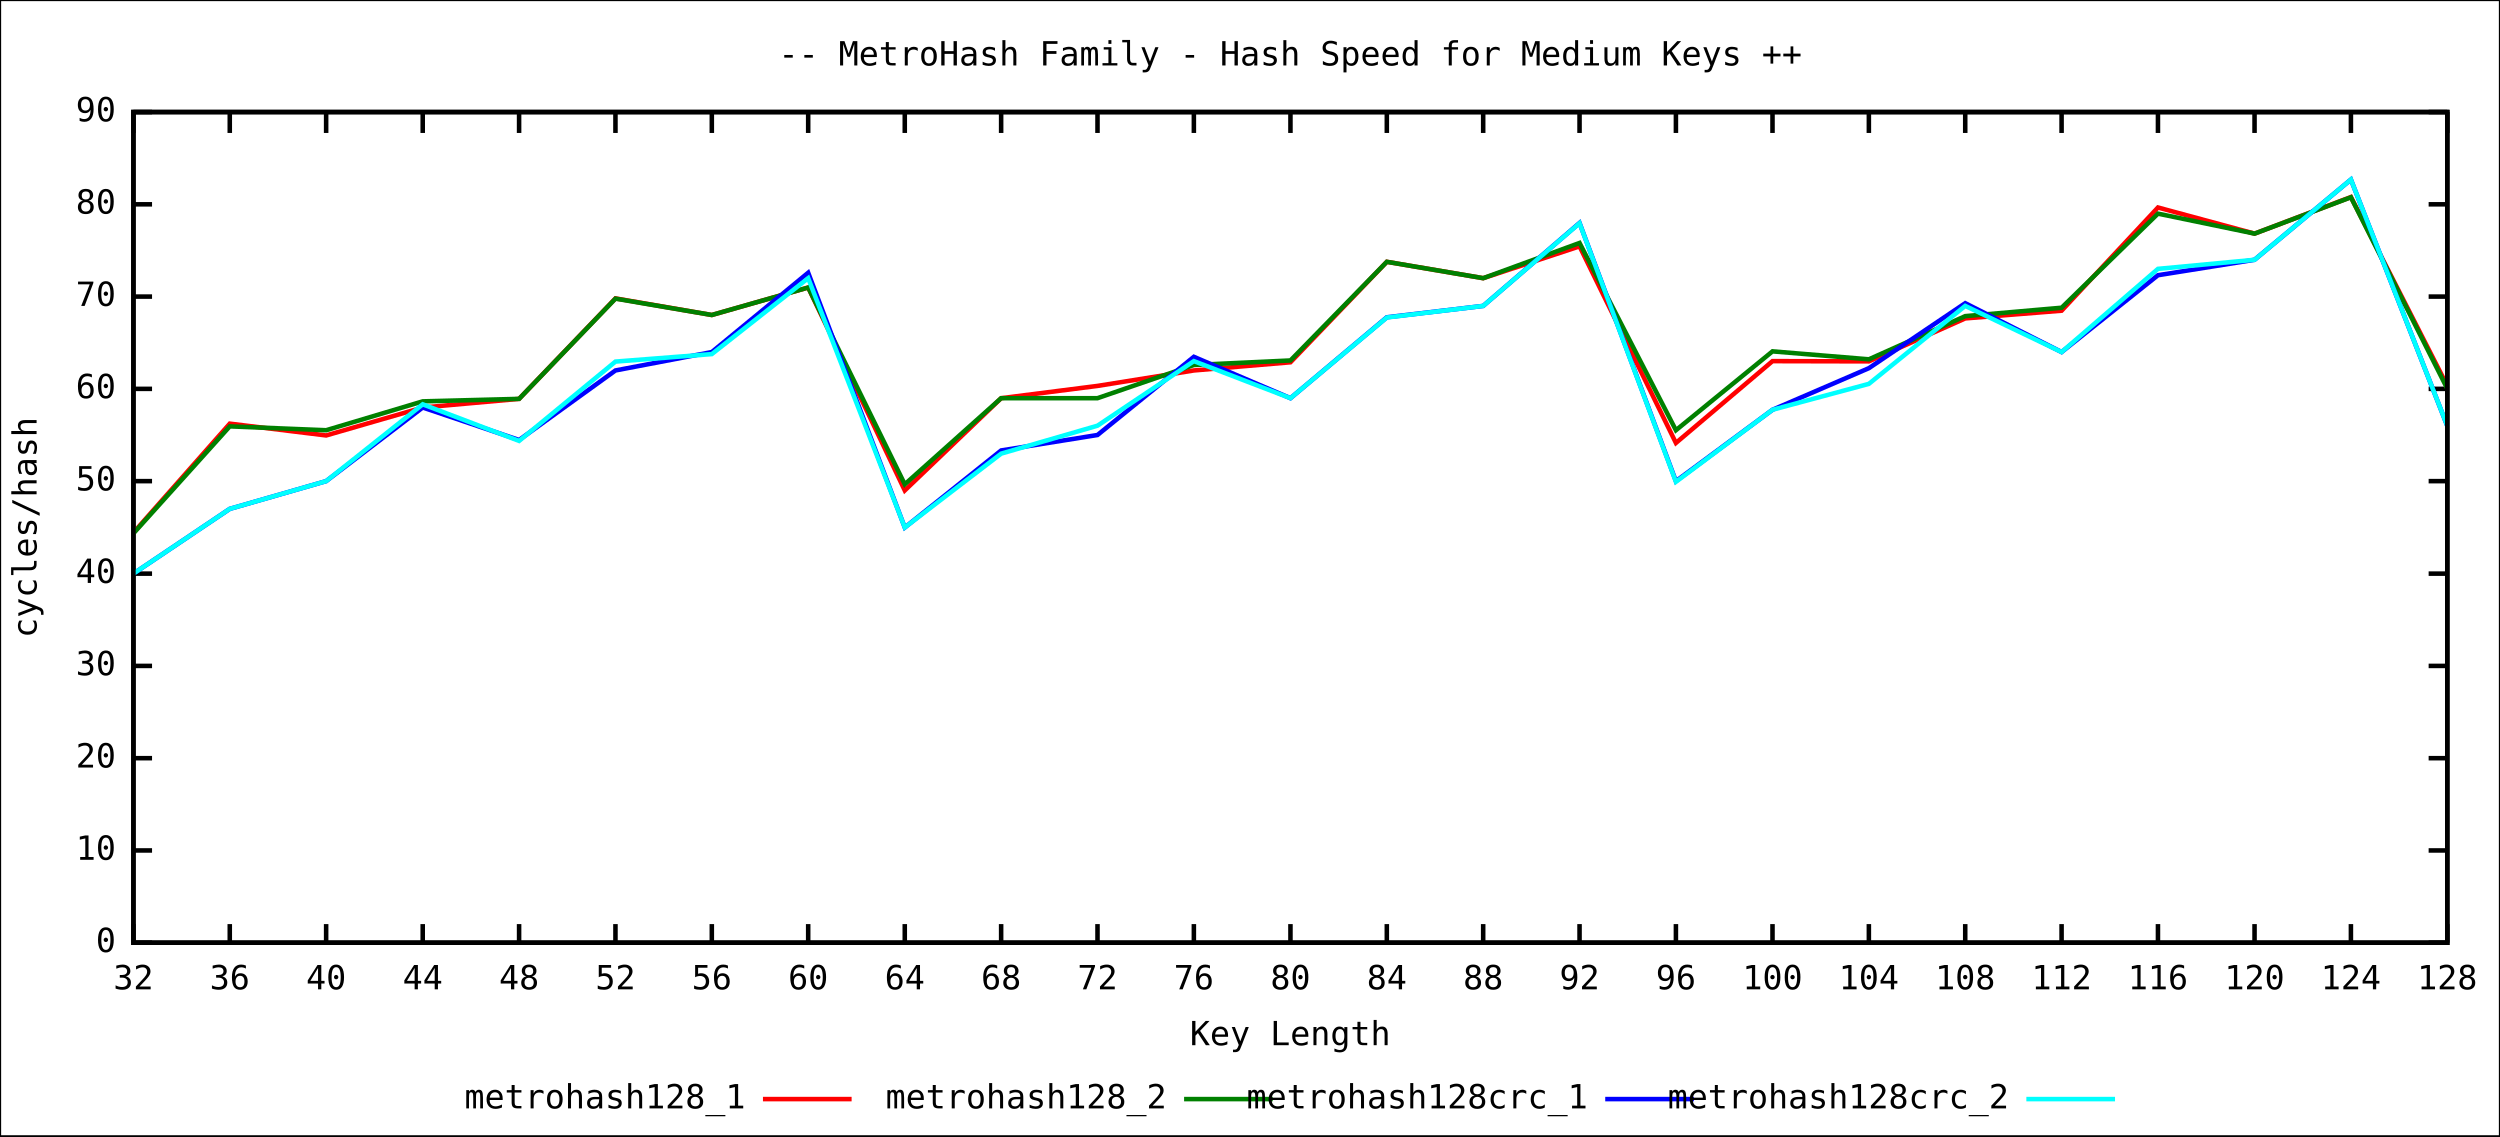
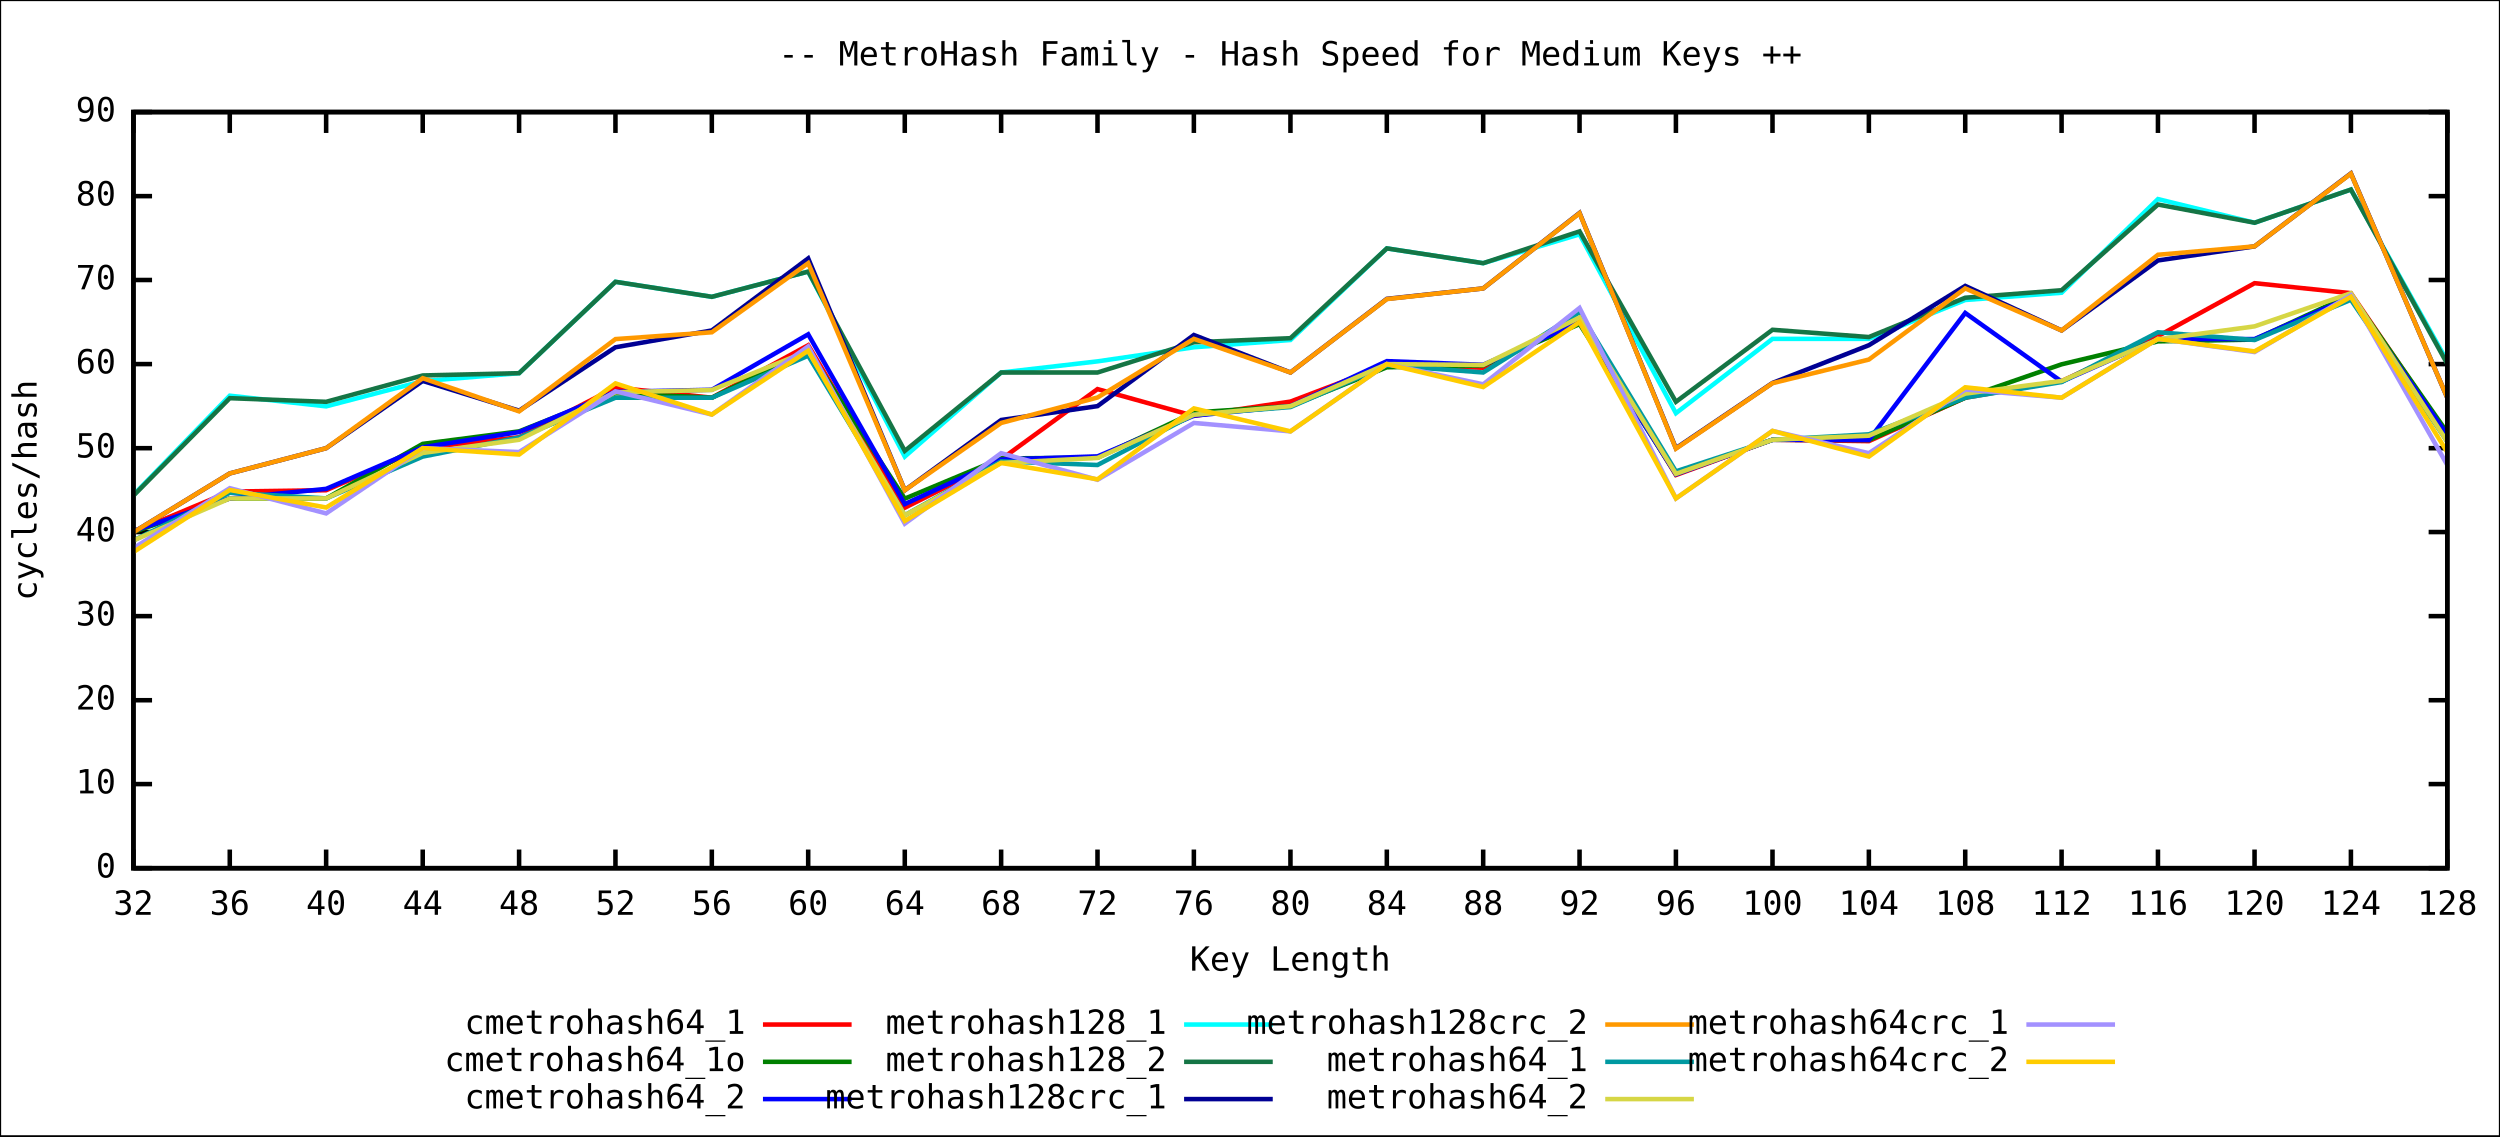
<svg xmlns="http://www.w3.org/2000/svg" xmlns:xlink="http://www.w3.org/1999/xlink" width="1100" height="500" viewBox="0 0 1100 500">
  <rect x="0" y="0" width="1100" height="500" fill="#ffffff" stroke="black" stroke-width="1" />
  <g id="gnuplot_canvas">
    <defs>
      <circle id="gpDot" r="0.5" stroke-width="0.5" />
      <path id="gpPt0" stroke-width="0.244" stroke="currentColor" d="M-1,0 h2 M0,-1 v2" />
      <path id="gpPt1" stroke-width="0.244" stroke="currentColor" d="M-1,-1 L1,1 M1,-1 L-1,1" />
      <path id="gpPt2" stroke-width="0.244" stroke="currentColor" d="M-1,0 L1,0 M0,-1 L0,1 M-1,-1 L1,1 M-1,1 L1,-1" />
      <rect id="gpPt3" stroke-width="0.244" stroke="currentColor" x="-1" y="-1" width="2" height="2" />
      <rect id="gpPt4" stroke-width="0.244" stroke="currentColor" fill="currentColor" x="-1" y="-1" width="2" height="2" />
      <circle id="gpPt5" stroke-width="0.244" stroke="currentColor" cx="0" cy="0" r="1" />
      <use xlink:href="#gpPt5" id="gpPt6" fill="currentColor" stroke="none" />
      <path id="gpPt7" stroke-width="0.244" stroke="currentColor" d="M0,-1.33 L-1.33,0.67 L1.33,0.67 z" />
      <use xlink:href="#gpPt7" id="gpPt8" fill="currentColor" stroke="none" />
      <use xlink:href="#gpPt7" id="gpPt9" stroke="currentColor" transform="rotate(180)" />
      <use xlink:href="#gpPt9" id="gpPt10" fill="currentColor" stroke="none" />
      <use xlink:href="#gpPt3" id="gpPt11" stroke="currentColor" transform="rotate(45)" />
      <use xlink:href="#gpPt11" id="gpPt12" fill="currentColor" stroke="none" />
    </defs>
    <g style="fill:none; color:white; stroke:black; stroke-width:2.00; stroke-linecap:butt; stroke-linejoin:miter">
</g>
    <g style="fill:none; color:black; stroke:currentColor; stroke-width:2.00; stroke-linecap:butt; stroke-linejoin:miter">
-       <path stroke="black" d="M58.7,414.8 L66.9,414.8 M1076.8,414.8 L1068.6,414.8  h0.01" />
-       <g transform="translate(51.0,418.9)" style="stroke:none; fill:black; font-family:mono; font-size:11.00pt; text-anchor:end">
+       <path stroke="black" d="M58.7,382.0 L66.9,382.0 M1076.8,382.0 L1068.6,382.0  h0.01" />
+       <g transform="translate(51.0,386.1)" style="stroke:none; fill:black; font-family:mono; font-size:11.00pt; text-anchor:end">
        <text> 0</text>
      </g>
-       <path stroke="black" d="M58.7,374.2 L66.9,374.2 M1076.8,374.2 L1068.6,374.2  h0.01" />
-       <g transform="translate(51.0,378.3)" style="stroke:none; fill:black; font-family:mono; font-size:11.00pt; text-anchor:end">
+       <path stroke="black" d="M58.7,345.0 L66.9,345.0 M1076.8,345.0 L1068.6,345.0  h0.01" />
+       <g transform="translate(51.0,349.1)" style="stroke:none; fill:black; font-family:mono; font-size:11.00pt; text-anchor:end">
        <text> 10</text>
      </g>
-       <path stroke="black" d="M58.7,333.6 L66.9,333.6 M1076.8,333.6 L1068.6,333.6  h0.01" />
-       <g transform="translate(51.0,337.7)" style="stroke:none; fill:black; font-family:mono; font-size:11.00pt; text-anchor:end">
+       <path stroke="black" d="M58.7,308.1 L66.9,308.1 M1076.8,308.1 L1068.6,308.1  h0.01" />
+       <g transform="translate(51.0,312.2)" style="stroke:none; fill:black; font-family:mono; font-size:11.00pt; text-anchor:end">
        <text> 20</text>
      </g>
-       <path stroke="black" d="M58.7,293.0 L66.9,293.0 M1076.8,293.0 L1068.6,293.0  h0.01" />
-       <g transform="translate(51.0,297.1)" style="stroke:none; fill:black; font-family:mono; font-size:11.00pt; text-anchor:end">
+       <path stroke="black" d="M58.7,271.1 L66.9,271.1 M1076.8,271.1 L1068.6,271.1  h0.01" />
+       <g transform="translate(51.0,275.2)" style="stroke:none; fill:black; font-family:mono; font-size:11.00pt; text-anchor:end">
        <text> 30</text>
      </g>
-       <path stroke="black" d="M58.7,252.4 L66.9,252.4 M1076.8,252.4 L1068.6,252.4  h0.01" />
-       <g transform="translate(51.0,256.5)" style="stroke:none; fill:black; font-family:mono; font-size:11.00pt; text-anchor:end">
+       <path stroke="black" d="M58.7,234.1 L66.9,234.1 M1076.8,234.1 L1068.6,234.1  h0.01" />
+       <g transform="translate(51.0,238.2)" style="stroke:none; fill:black; font-family:mono; font-size:11.00pt; text-anchor:end">
        <text> 40</text>
      </g>
-       <path stroke="black" d="M58.7,211.7 L66.9,211.7 M1076.8,211.7 L1068.6,211.7  h0.01" />
-       <g transform="translate(51.0,215.8)" style="stroke:none; fill:black; font-family:mono; font-size:11.00pt; text-anchor:end">
+       <path stroke="black" d="M58.7,197.2 L66.9,197.2 M1076.8,197.2 L1068.6,197.2  h0.01" />
+       <g transform="translate(51.0,201.3)" style="stroke:none; fill:black; font-family:mono; font-size:11.00pt; text-anchor:end">
        <text> 50</text>
      </g>
-       <path stroke="black" d="M58.7,171.1 L66.9,171.1 M1076.8,171.1 L1068.6,171.1  h0.01" />
-       <g transform="translate(51.0,175.2)" style="stroke:none; fill:black; font-family:mono; font-size:11.00pt; text-anchor:end">
+       <path stroke="black" d="M58.7,160.2 L66.9,160.2 M1076.8,160.2 L1068.6,160.2  h0.01" />
+       <g transform="translate(51.0,164.3)" style="stroke:none; fill:black; font-family:mono; font-size:11.00pt; text-anchor:end">
        <text> 60</text>
      </g>
-       <path stroke="black" d="M58.7,130.5 L66.9,130.5 M1076.8,130.5 L1068.6,130.5  h0.01" />
-       <g transform="translate(51.0,134.6)" style="stroke:none; fill:black; font-family:mono; font-size:11.00pt; text-anchor:end">
+       <path stroke="black" d="M58.7,123.2 L66.9,123.2 M1076.8,123.2 L1068.6,123.2  h0.01" />
+       <g transform="translate(51.0,127.3)" style="stroke:none; fill:black; font-family:mono; font-size:11.00pt; text-anchor:end">
        <text> 70</text>
      </g>
-       <path stroke="black" d="M58.7,89.9 L66.9,89.9 M1076.8,89.9 L1068.6,89.9  h0.01" />
-       <g transform="translate(51.0,94.0)" style="stroke:none; fill:black; font-family:mono; font-size:11.00pt; text-anchor:end">
+       <path stroke="black" d="M58.7,86.3 L66.9,86.3 M1076.8,86.3 L1068.6,86.3  h0.01" />
+       <g transform="translate(51.0,90.4)" style="stroke:none; fill:black; font-family:mono; font-size:11.00pt; text-anchor:end">
        <text> 80</text>
      </g>
      <path stroke="black" d="M58.7,49.3 L66.9,49.3 M1076.8,49.3 L1068.6,49.3  h0.01" />
      <g transform="translate(51.0,53.4)" style="stroke:none; fill:black; font-family:mono; font-size:11.00pt; text-anchor:end">
        <text> 90</text>
      </g>
-       <path stroke="black" d="M58.7,414.8 L58.7,406.6 M58.7,49.3 L58.7,57.5  h0.01" />
-       <g transform="translate(58.7,435.3)" style="stroke:none; fill:black; font-family:mono; font-size:11.00pt; text-anchor:middle">
+       <path stroke="black" d="M58.7,382.0 L58.7,373.8 M58.7,49.3 L58.7,57.5  h0.01" />
+       <g transform="translate(58.7,402.5)" style="stroke:none; fill:black; font-family:mono; font-size:11.00pt; text-anchor:middle">
        <text> 32</text>
      </g>
-       <path stroke="black" d="M101.1,414.8 L101.1,406.6 M101.1,49.3 L101.1,57.5  h0.01" />
-       <g transform="translate(101.1,435.3)" style="stroke:none; fill:black; font-family:mono; font-size:11.00pt; text-anchor:middle">
+       <path stroke="black" d="M101.1,382.0 L101.1,373.8 M101.1,49.3 L101.1,57.5  h0.01" />
+       <g transform="translate(101.1,402.5)" style="stroke:none; fill:black; font-family:mono; font-size:11.00pt; text-anchor:middle">
        <text> 36</text>
      </g>
-       <path stroke="black" d="M143.5,414.8 L143.5,406.6 M143.5,49.3 L143.5,57.5  h0.01" />
-       <g transform="translate(143.5,435.3)" style="stroke:none; fill:black; font-family:mono; font-size:11.00pt; text-anchor:middle">
+       <path stroke="black" d="M143.5,382.0 L143.5,373.8 M143.5,49.3 L143.5,57.5  h0.01" />
+       <g transform="translate(143.5,402.5)" style="stroke:none; fill:black; font-family:mono; font-size:11.00pt; text-anchor:middle">
        <text> 40</text>
      </g>
-       <path stroke="black" d="M186.0,414.8 L186.0,406.6 M186.0,49.3 L186.0,57.5  h0.01" />
-       <g transform="translate(186.0,435.3)" style="stroke:none; fill:black; font-family:mono; font-size:11.00pt; text-anchor:middle">
+       <path stroke="black" d="M186.0,382.0 L186.0,373.8 M186.0,49.3 L186.0,57.5  h0.01" />
+       <g transform="translate(186.0,402.5)" style="stroke:none; fill:black; font-family:mono; font-size:11.00pt; text-anchor:middle">
        <text> 44</text>
      </g>
-       <path stroke="black" d="M228.4,414.8 L228.4,406.6 M228.4,49.3 L228.4,57.5  h0.01" />
-       <g transform="translate(228.4,435.3)" style="stroke:none; fill:black; font-family:mono; font-size:11.00pt; text-anchor:middle">
+       <path stroke="black" d="M228.4,382.0 L228.4,373.8 M228.4,49.3 L228.4,57.5  h0.01" />
+       <g transform="translate(228.4,402.5)" style="stroke:none; fill:black; font-family:mono; font-size:11.00pt; text-anchor:middle">
        <text> 48</text>
      </g>
-       <path stroke="black" d="M270.8,414.8 L270.8,406.6 M270.8,49.3 L270.8,57.5  h0.01" />
-       <g transform="translate(270.8,435.3)" style="stroke:none; fill:black; font-family:mono; font-size:11.00pt; text-anchor:middle">
+       <path stroke="black" d="M270.8,382.0 L270.8,373.8 M270.8,49.3 L270.8,57.5  h0.01" />
+       <g transform="translate(270.8,402.5)" style="stroke:none; fill:black; font-family:mono; font-size:11.00pt; text-anchor:middle">
        <text> 52</text>
      </g>
-       <path stroke="black" d="M313.2,414.8 L313.2,406.6 M313.2,49.3 L313.2,57.5  h0.01" />
-       <g transform="translate(313.2,435.3)" style="stroke:none; fill:black; font-family:mono; font-size:11.00pt; text-anchor:middle">
+       <path stroke="black" d="M313.2,382.0 L313.2,373.8 M313.2,49.3 L313.2,57.5  h0.01" />
+       <g transform="translate(313.2,402.5)" style="stroke:none; fill:black; font-family:mono; font-size:11.00pt; text-anchor:middle">
        <text> 56</text>
      </g>
-       <path stroke="black" d="M355.6,414.8 L355.6,406.6 M355.6,49.3 L355.6,57.5  h0.01" />
-       <g transform="translate(355.6,435.3)" style="stroke:none; fill:black; font-family:mono; font-size:11.00pt; text-anchor:middle">
+       <path stroke="black" d="M355.6,382.0 L355.6,373.8 M355.6,49.3 L355.6,57.5  h0.01" />
+       <g transform="translate(355.6,402.5)" style="stroke:none; fill:black; font-family:mono; font-size:11.00pt; text-anchor:middle">
        <text> 60</text>
      </g>
-       <path stroke="black" d="M398.1,414.8 L398.1,406.6 M398.1,49.3 L398.1,57.5  h0.01" />
-       <g transform="translate(398.1,435.3)" style="stroke:none; fill:black; font-family:mono; font-size:11.00pt; text-anchor:middle">
+       <path stroke="black" d="M398.1,382.0 L398.1,373.8 M398.1,49.3 L398.1,57.5  h0.01" />
+       <g transform="translate(398.1,402.5)" style="stroke:none; fill:black; font-family:mono; font-size:11.00pt; text-anchor:middle">
        <text> 64</text>
      </g>
-       <path stroke="black" d="M440.5,414.8 L440.5,406.6 M440.5,49.3 L440.5,57.5  h0.01" />
-       <g transform="translate(440.5,435.3)" style="stroke:none; fill:black; font-family:mono; font-size:11.00pt; text-anchor:middle">
+       <path stroke="black" d="M440.5,382.0 L440.5,373.8 M440.5,49.3 L440.5,57.5  h0.01" />
+       <g transform="translate(440.5,402.5)" style="stroke:none; fill:black; font-family:mono; font-size:11.00pt; text-anchor:middle">
        <text> 68</text>
      </g>
-       <path stroke="black" d="M482.9,414.8 L482.9,406.6 M482.9,49.3 L482.9,57.5  h0.01" />
-       <g transform="translate(482.9,435.3)" style="stroke:none; fill:black; font-family:mono; font-size:11.00pt; text-anchor:middle">
+       <path stroke="black" d="M482.9,382.0 L482.9,373.8 M482.9,49.3 L482.9,57.5  h0.01" />
+       <g transform="translate(482.9,402.5)" style="stroke:none; fill:black; font-family:mono; font-size:11.00pt; text-anchor:middle">
        <text> 72</text>
      </g>
-       <path stroke="black" d="M525.3,414.8 L525.3,406.6 M525.3,49.3 L525.3,57.5  h0.01" />
-       <g transform="translate(525.3,435.3)" style="stroke:none; fill:black; font-family:mono; font-size:11.00pt; text-anchor:middle">
+       <path stroke="black" d="M525.3,382.0 L525.3,373.8 M525.3,49.3 L525.3,57.5  h0.01" />
+       <g transform="translate(525.3,402.5)" style="stroke:none; fill:black; font-family:mono; font-size:11.00pt; text-anchor:middle">
        <text> 76</text>
      </g>
-       <path stroke="black" d="M567.8,414.8 L567.8,406.6 M567.8,49.3 L567.8,57.5  h0.01" />
-       <g transform="translate(567.8,435.3)" style="stroke:none; fill:black; font-family:mono; font-size:11.00pt; text-anchor:middle">
+       <path stroke="black" d="M567.8,382.0 L567.8,373.8 M567.8,49.3 L567.8,57.5  h0.01" />
+       <g transform="translate(567.8,402.5)" style="stroke:none; fill:black; font-family:mono; font-size:11.00pt; text-anchor:middle">
        <text> 80</text>
      </g>
-       <path stroke="black" d="M610.2,414.8 L610.2,406.6 M610.2,49.3 L610.2,57.5  h0.01" />
-       <g transform="translate(610.2,435.3)" style="stroke:none; fill:black; font-family:mono; font-size:11.00pt; text-anchor:middle">
+       <path stroke="black" d="M610.2,382.0 L610.2,373.8 M610.2,49.3 L610.2,57.5  h0.01" />
+       <g transform="translate(610.2,402.5)" style="stroke:none; fill:black; font-family:mono; font-size:11.00pt; text-anchor:middle">
        <text> 84</text>
      </g>
-       <path stroke="black" d="M652.6,414.8 L652.6,406.6 M652.6,49.3 L652.6,57.5  h0.01" />
-       <g transform="translate(652.6,435.3)" style="stroke:none; fill:black; font-family:mono; font-size:11.00pt; text-anchor:middle">
+       <path stroke="black" d="M652.6,382.0 L652.6,373.8 M652.6,49.3 L652.6,57.5  h0.01" />
+       <g transform="translate(652.6,402.5)" style="stroke:none; fill:black; font-family:mono; font-size:11.00pt; text-anchor:middle">
        <text> 88</text>
      </g>
-       <path stroke="black" d="M695.0,414.8 L695.0,406.6 M695.0,49.3 L695.0,57.5  h0.01" />
-       <g transform="translate(695.0,435.3)" style="stroke:none; fill:black; font-family:mono; font-size:11.00pt; text-anchor:middle">
+       <path stroke="black" d="M695.0,382.0 L695.0,373.8 M695.0,49.3 L695.0,57.5  h0.01" />
+       <g transform="translate(695.0,402.5)" style="stroke:none; fill:black; font-family:mono; font-size:11.00pt; text-anchor:middle">
        <text> 92</text>
      </g>
-       <path stroke="black" d="M737.4,414.8 L737.4,406.6 M737.4,49.3 L737.4,57.5  h0.01" />
-       <g transform="translate(737.4,435.3)" style="stroke:none; fill:black; font-family:mono; font-size:11.00pt; text-anchor:middle">
+       <path stroke="black" d="M737.4,382.0 L737.4,373.8 M737.4,49.3 L737.4,57.5  h0.01" />
+       <g transform="translate(737.4,402.5)" style="stroke:none; fill:black; font-family:mono; font-size:11.00pt; text-anchor:middle">
        <text> 96</text>
      </g>
-       <path stroke="black" d="M779.9,414.8 L779.9,406.6 M779.9,49.3 L779.9,57.5  h0.01" />
-       <g transform="translate(779.9,435.3)" style="stroke:none; fill:black; font-family:mono; font-size:11.00pt; text-anchor:middle">
+       <path stroke="black" d="M779.9,382.0 L779.9,373.8 M779.9,49.3 L779.9,57.5  h0.01" />
+       <g transform="translate(779.9,402.5)" style="stroke:none; fill:black; font-family:mono; font-size:11.00pt; text-anchor:middle">
        <text> 100</text>
      </g>
-       <path stroke="black" d="M822.3,414.8 L822.3,406.6 M822.3,49.3 L822.3,57.5  h0.01" />
-       <g transform="translate(822.3,435.3)" style="stroke:none; fill:black; font-family:mono; font-size:11.00pt; text-anchor:middle">
+       <path stroke="black" d="M822.3,382.0 L822.3,373.8 M822.3,49.3 L822.3,57.5  h0.01" />
+       <g transform="translate(822.3,402.5)" style="stroke:none; fill:black; font-family:mono; font-size:11.00pt; text-anchor:middle">
        <text> 104</text>
      </g>
-       <path stroke="black" d="M864.7,414.8 L864.7,406.6 M864.7,49.3 L864.7,57.5  h0.01" />
-       <g transform="translate(864.7,435.3)" style="stroke:none; fill:black; font-family:mono; font-size:11.00pt; text-anchor:middle">
+       <path stroke="black" d="M864.7,382.0 L864.7,373.8 M864.7,49.3 L864.7,57.5  h0.01" />
+       <g transform="translate(864.7,402.5)" style="stroke:none; fill:black; font-family:mono; font-size:11.00pt; text-anchor:middle">
        <text> 108</text>
      </g>
-       <path stroke="black" d="M907.1,414.8 L907.1,406.6 M907.1,49.3 L907.1,57.5  h0.01" />
-       <g transform="translate(907.1,435.3)" style="stroke:none; fill:black; font-family:mono; font-size:11.00pt; text-anchor:middle">
+       <path stroke="black" d="M907.1,382.0 L907.1,373.8 M907.1,49.3 L907.1,57.5  h0.01" />
+       <g transform="translate(907.1,402.5)" style="stroke:none; fill:black; font-family:mono; font-size:11.00pt; text-anchor:middle">
        <text> 112</text>
      </g>
-       <path stroke="black" d="M949.5,414.8 L949.5,406.6 M949.5,49.3 L949.5,57.5  h0.01" />
-       <g transform="translate(949.5,435.3)" style="stroke:none; fill:black; font-family:mono; font-size:11.00pt; text-anchor:middle">
+       <path stroke="black" d="M949.5,382.0 L949.5,373.8 M949.5,49.3 L949.5,57.5  h0.01" />
+       <g transform="translate(949.5,402.5)" style="stroke:none; fill:black; font-family:mono; font-size:11.00pt; text-anchor:middle">
        <text> 116</text>
      </g>
-       <path stroke="black" d="M992.0,414.8 L992.0,406.6 M992.0,49.3 L992.0,57.5  h0.01" />
-       <g transform="translate(992.0,435.3)" style="stroke:none; fill:black; font-family:mono; font-size:11.00pt; text-anchor:middle">
+       <path stroke="black" d="M992.0,382.0 L992.0,373.8 M992.0,49.3 L992.0,57.5  h0.01" />
+       <g transform="translate(992.0,402.5)" style="stroke:none; fill:black; font-family:mono; font-size:11.00pt; text-anchor:middle">
        <text> 120</text>
      </g>
-       <path stroke="black" d="M1034.4,414.8 L1034.4,406.6 M1034.4,49.3 L1034.4,57.5  h0.01" />
-       <g transform="translate(1034.4,435.3)" style="stroke:none; fill:black; font-family:mono; font-size:11.00pt; text-anchor:middle">
+       <path stroke="black" d="M1034.4,382.0 L1034.4,373.8 M1034.4,49.3 L1034.4,57.5  h0.01" />
+       <g transform="translate(1034.4,402.5)" style="stroke:none; fill:black; font-family:mono; font-size:11.00pt; text-anchor:middle">
        <text> 124</text>
      </g>
-       <path stroke="black" d="M1076.8,414.8 L1076.8,406.6 M1076.8,49.3 L1076.8,57.5  h0.01" />
-       <g transform="translate(1076.8,435.3)" style="stroke:none; fill:black; font-family:mono; font-size:11.00pt; text-anchor:middle">
+       <path stroke="black" d="M1076.8,382.0 L1076.8,373.8 M1076.8,49.3 L1076.8,57.5  h0.01" />
+       <g transform="translate(1076.8,402.5)" style="stroke:none; fill:black; font-family:mono; font-size:11.00pt; text-anchor:middle">
        <text> 128</text>
      </g>
-       <path stroke="black" d="M58.7,49.3 L58.7,414.8 L1076.8,414.8 L1076.8,49.3 L58.7,49.3 Z  h0.01" />
-       <g transform="translate(16.1,232.1) rotate(270)" style="stroke:none; fill:black; font-family:mono; font-size:11.00pt; text-anchor:middle">
+       <path stroke="black" d="M58.7,49.3 L58.7,382.0 L1076.8,382.0 L1076.8,49.3 L58.7,49.3 Z  h0.01" />
+       <g transform="translate(16.1,215.7) rotate(270)" style="stroke:none; fill:black; font-family:mono; font-size:11.00pt; text-anchor:middle">
        <text>cycles/hash</text>
      </g>
-       <g transform="translate(567.7,459.9)" style="stroke:none; fill:black; font-family:mono; font-size:11.00pt; text-anchor:middle">
+       <g transform="translate(567.7,427.1)" style="stroke:none; fill:black; font-family:mono; font-size:11.00pt; text-anchor:middle">
        <text>Key Length</text>
      </g>
      <g transform="translate(567.7,28.8)" style="stroke:none; fill:black; font-family:mono; font-size:11.00pt; text-anchor:middle">
        <text>
          <a href="MetroHash_Family.short.svg">--</a> MetroHash Family - Hash Speed for Medium Keys <a href="MetroHash_Family.long.svg">++</a>
        </text>
      </g>
    </g>
+     <g id="cmetrohash64_1">
+       <g style="fill:none; color:red; stroke:currentColor; stroke-width:2.00; stroke-linecap:butt; stroke-linejoin:miter">
+         <g visibility="visible">
+           <g transform="translate(328.0,454.9)" style="stroke:none; fill:black; font-family:mono; font-size:11.00pt; text-anchor:end">
+             <text>cmetrohash64_1</text>
+           </g>
+           <path d="M335.7,450.8 L374.7,450.8  h0.01" />
+         </g>
+         <path d="M58.7,234.1 L101.1,216.3 L143.5,215.7 L186.0,197.1 L228.4,192.4 L270.8,170.5 L313.2,175.0 L355.6,151.9    L398.1,223.4 L440.5,202.1 L482.9,171.2 L525.3,183.0 L567.8,176.7 L610.2,160.6 L652.6,161.8 L695.0,140.2    L737.4,209.0 L779.9,193.5 L822.3,194.1 L864.7,175.0 L907.1,167.7 L949.5,147.9 L992.0,124.6 L1034.4,129.0    L1076.8,191.1  h0.01" />
+       </g>
+     </g>
+     <g id="cmetrohash64_1o">
+       <g style="fill:none; color:green; stroke:currentColor; stroke-width:2.00; stroke-linecap:butt; stroke-linejoin:miter">
+         <g visibility="visible">
+           <g transform="translate(328.0,471.3)" style="stroke:none; fill:black; font-family:mono; font-size:11.00pt; text-anchor:end">
+             <text>cmetrohash64_1o</text>
+           </g>
+           <path d="M335.7,467.2 L374.7,467.2  h0.01" />
+         </g>
+         <path d="M58.7,234.1 L101.1,219.3 L143.5,219.3 L186.0,195.3 L228.4,189.8 L270.8,173.0 L313.2,175.0 L355.6,154.2    L398.1,219.4 L440.5,201.7 L482.9,201.4 L525.3,181.5 L567.8,178.7 L610.2,161.6 L652.6,160.8 L695.0,142.6    L737.4,208.5 L779.9,193.5 L822.3,193.6 L864.7,175.0 L907.1,160.3 L949.5,150.2 L992.0,149.4 L1034.4,129.7    L1076.8,190.3  h0.01" />
+       </g>
+     </g>
+     <g id="cmetrohash64_2">
+       <g style="fill:none; color:blue; stroke:currentColor; stroke-width:2.00; stroke-linecap:butt; stroke-linejoin:miter">
+         <g visibility="visible">
+           <g transform="translate(328.0,487.7)" style="stroke:none; fill:black; font-family:mono; font-size:11.00pt; text-anchor:end">
+             <text>cmetrohash64_2</text>
+           </g>
+           <path d="M335.7,483.6 L374.7,483.6  h0.01" />
+         </g>
+         <path d="M58.7,233.6 L101.1,219.3 L143.5,215.1 L186.0,196.8 L228.4,190.1 L270.8,172.4 L313.2,171.5 L355.6,147.1    L398.1,221.8 L440.5,202.2 L482.9,200.8 L525.3,182.9 L567.8,178.7 L610.2,158.9 L652.6,160.5 L695.0,141.8    L737.4,208.7 L779.9,193.5 L822.3,193.6 L864.7,137.7 L907.1,167.9 L949.5,149.2 L992.0,149.2 L1034.4,130.7    L1076.8,191.4  h0.01" />
+       </g>
+     </g>
    <g id="metrohash128_1">
-       <g style="fill:none; color:red; stroke:currentColor; stroke-width:2.00; stroke-linecap:butt; stroke-linejoin:miter">
-         <g visibility="visible">
-           <g transform="translate(328.0,487.7)" style="stroke:none; fill:black; font-family:mono; font-size:11.00pt; text-anchor:end">
+       <g style="fill:none; color:cyan; stroke:currentColor; stroke-width:2.00; stroke-linecap:butt; stroke-linejoin:miter">
+         <g visibility="visible">
+           <g transform="translate(513.3,454.9)" style="stroke:none; fill:black; font-family:mono; font-size:11.00pt; text-anchor:end">
            <text>metrohash128_1</text>
          </g>
-           <path d="M335.7,483.6 L374.7,483.6  h0.01" />
-         </g>
-         <path d="M58.7,234.4 L101.1,186.4 L143.5,191.6 L186.0,179.3 L228.4,175.5 L270.8,131.3 L313.2,138.6 L355.6,126.5    L398.1,215.8 L440.5,175.2 L482.9,169.8 L525.3,163.0 L567.8,159.4 L610.2,115.2 L652.6,122.4 L695.0,108.4    L737.4,194.9 L779.9,158.9 L822.3,159.0 L864.7,140.1 L907.1,136.7 L949.5,91.3 L992.0,102.8 L1034.4,86.7    L1076.8,169.8  h0.01" />
+           <path d="M521.0,450.8 L560.0,450.8  h0.01" />
+         </g>
+         <path d="M58.7,217.8 L101.1,174.1 L143.5,178.8 L186.0,167.7 L228.4,164.2 L270.8,124.0 L313.2,130.6 L355.6,119.5    L398.1,200.9 L440.5,163.9 L482.9,159.0 L525.3,152.8 L567.8,149.6 L610.2,109.3 L652.6,115.8 L695.0,103.1    L737.4,181.8 L779.9,149.1 L822.3,149.1 L864.7,132.0 L907.1,128.8 L949.5,87.6 L992.0,98.0 L1034.4,83.4    L1076.8,159.0  h0.01" />
      </g>
    </g>
    <g id="metrohash128_2">
-       <g style="fill:none; color:green; stroke:currentColor; stroke-width:2.00; stroke-linecap:butt; stroke-linejoin:miter">
+       <g style="fill:none; color:#157545; stroke:currentColor; stroke-width:2.00; stroke-linecap:butt; stroke-linejoin:miter">
+         <g visibility="visible">
+           <g transform="translate(513.3,471.3)" style="stroke:none; fill:black; font-family:mono; font-size:11.00pt; text-anchor:end">
+             <text>metrohash128_2</text>
+           </g>
+           <path d="M521.0,467.2 L560.0,467.2  h0.01" />
+         </g>
+         <path d="M58.7,218.1 L101.1,175.2 L143.5,176.8 L186.0,165.2 L228.4,164.2 L270.8,124.0 L313.2,130.6 L355.6,119.5    L398.1,198.4 L440.5,163.9 L482.9,163.9 L525.3,150.6 L567.8,148.8 L610.2,109.3 L652.6,115.8 L695.0,101.8    L737.4,176.8 L779.9,145.1 L822.3,148.3 L864.7,131.0 L907.1,127.7 L949.5,90.0 L992.0,98.0 L1034.4,83.4    L1076.8,160.1  h0.01" />
+       </g>
+     </g>
+     <g id="metrohash128crc_1">
+       <g style="fill:none; color:#000094; stroke:currentColor; stroke-width:2.00; stroke-linecap:butt; stroke-linejoin:miter">
        <g visibility="visible">
          <g transform="translate(513.3,487.7)" style="stroke:none; fill:black; font-family:mono; font-size:11.00pt; text-anchor:end">
-             <text>metrohash128_2</text>
+             <text>metrohash128crc_1</text>
          </g>
          <path d="M521.0,483.6 L560.0,483.6  h0.01" />
        </g>
-         <path d="M58.7,234.7 L101.1,187.6 L143.5,189.3 L186.0,176.6 L228.4,175.5 L270.8,131.4 L313.2,138.6 L355.6,126.5    L398.1,213.1 L440.5,175.2 L482.9,175.2 L525.3,160.6 L567.8,158.6 L610.2,115.2 L652.6,122.4 L695.0,106.9    L737.4,189.3 L779.9,154.6 L822.3,158.1 L864.7,139.1 L907.1,135.4 L949.5,94.0 L992.0,102.8 L1034.4,86.8    L1076.8,171.0  h0.01" />
-       </g>
-     </g>
-     <g id="metrohash128crc_1">
-       <g style="fill:none; color:blue; stroke:currentColor; stroke-width:2.00; stroke-linecap:butt; stroke-linejoin:miter">
+         <path d="M58.7,234.2 L101.1,208.3 L143.5,197.2 L186.0,167.6 L228.4,180.7 L270.8,152.8 L313.2,145.4 L355.6,113.7    L398.1,215.7 L440.5,184.8 L482.9,178.7 L525.3,147.4 L567.8,163.9 L610.2,131.5 L652.6,126.9 L695.0,93.7    L737.4,197.2 L779.9,168.5 L822.3,151.9 L864.7,125.8 L907.1,145.4 L949.5,114.6 L992.0,108.4 L1034.4,76.3    L1076.8,175.0  h0.01" />
+       </g>
+     </g>
+     <g id="metrohash128crc_2">
+       <g style="fill:none; color:#FF9900; stroke:currentColor; stroke-width:2.00; stroke-linecap:butt; stroke-linejoin:miter">
+         <g visibility="visible">
+           <g transform="translate(698.6,454.9)" style="stroke:none; fill:black; font-family:mono; font-size:11.00pt; text-anchor:end">
+             <text>metrohash128crc_2</text>
+           </g>
+           <path d="M706.3,450.8 L745.3,450.8  h0.01" />
+         </g>
+         <path d="M58.7,234.2 L101.1,208.3 L143.5,197.2 L186.0,166.4 L228.4,181.0 L270.8,149.2 L313.2,146.2 L355.6,115.8    L398.1,215.7 L440.5,186.1 L482.9,174.9 L525.3,149.1 L567.8,163.9 L610.2,131.6 L652.6,126.9 L695.0,93.8    L737.4,197.4 L779.9,168.6 L822.3,158.2 L864.7,126.9 L907.1,145.4 L949.5,112.1 L992.0,108.4 L1034.4,76.4    L1076.8,175.0  h0.01" />
+       </g>
+     </g>
+     <g id="metrohash64_1">
+       <g style="fill:none; color:#0099A1; stroke:currentColor; stroke-width:2.00; stroke-linecap:butt; stroke-linejoin:miter">
+         <g visibility="visible">
+           <g transform="translate(698.6,471.3)" style="stroke:none; fill:black; font-family:mono; font-size:11.00pt; text-anchor:end">
+             <text>metrohash64_1</text>
+           </g>
+           <path d="M706.3,467.2 L745.3,467.2  h0.01" />
+         </g>
+         <path d="M58.7,237.8 L101.1,216.8 L143.5,219.3 L186.0,200.9 L228.4,192.5 L270.8,175.0 L313.2,175.0 L355.6,156.5    L398.1,226.7 L440.5,203.0 L482.9,204.6 L525.3,182.4 L567.8,179.1 L610.2,160.7 L652.6,163.9 L695.0,137.4    L737.4,207.4 L779.9,193.5 L822.3,191.1 L864.7,175.0 L907.1,168.1 L949.5,146.2 L992.0,149.6 L1034.4,131.9    L1076.8,194.3  h0.01" />
+       </g>
+     </g>
+     <g id="metrohash64_2">
+       <g style="fill:none; color:#D6D645; stroke:currentColor; stroke-width:2.00; stroke-linecap:butt; stroke-linejoin:miter">
        <g visibility="visible">
          <g transform="translate(698.6,487.7)" style="stroke:none; fill:black; font-family:mono; font-size:11.00pt; text-anchor:end">
-             <text>metrohash128crc_1</text>
+             <text>metrohash64_2</text>
          </g>
          <path d="M706.3,483.6 L745.3,483.6  h0.01" />
        </g>
-         <path d="M58.7,252.4 L101.1,223.9 L143.5,211.7 L186.0,179.3 L228.4,193.6 L270.8,163.0 L313.2,154.9 L355.6,120.0    L398.1,232.1 L440.5,198.2 L482.9,191.4 L525.3,157.0 L567.8,175.2 L610.2,139.6 L652.6,134.6 L695.0,98.1    L737.4,211.7 L779.9,180.3 L822.3,162.0 L864.7,133.4 L907.1,154.9 L949.5,121.1 L992.0,114.3 L1034.4,79.0    L1076.8,187.4  h0.01" />
-       </g>
-     </g>
-     <g id="metrohash128crc_2">
-       <g style="fill:none; color:cyan; stroke:currentColor; stroke-width:2.00; stroke-linecap:butt; stroke-linejoin:miter">
-         <g visibility="visible">
-           <g transform="translate(883.9,487.7)" style="stroke:none; fill:black; font-family:mono; font-size:11.00pt; text-anchor:end">
-             <text>metrohash128crc_2</text>
-           </g>
-           <path d="M891.6,483.6 L930.6,483.6  h0.01" />
-         </g>
-         <path d="M58.7,252.4 L101.1,223.9 L143.5,211.7 L186.0,177.9 L228.4,194.0 L270.8,159.1 L313.2,155.8 L355.6,122.4    L398.1,232.1 L440.5,199.6 L482.9,187.3 L525.3,158.9 L567.8,175.2 L610.2,139.7 L652.6,134.6 L695.0,98.2    L737.4,212.0 L779.9,180.3 L822.3,168.9 L864.7,134.6 L907.1,154.9 L949.5,118.3 L992.0,114.3 L1034.4,79.0    L1076.8,187.4  h0.01" />
+         <path d="M58.7,237.8 L101.1,219.3 L143.5,219.3 L186.0,199.3 L228.4,193.5 L270.8,172.6 L313.2,171.6 L355.6,154.4    L398.1,226.7 L440.5,203.7 L482.9,201.5 L525.3,182.5 L567.8,178.7 L610.2,160.2 L652.6,160.6 L695.0,139.7    L737.4,208.5 L779.9,193.5 L822.3,191.7 L864.7,173.2 L907.1,167.6 L949.5,149.3 L992.0,143.6 L1034.4,129.0    L1076.8,194.4  h0.01" />
+       </g>
+     </g>
+     <g id="metrohash64crc_1">
+       <g style="fill:none; color:#A391FF; stroke:currentColor; stroke-width:2.00; stroke-linecap:butt; stroke-linejoin:miter">
+         <g visibility="visible">
+           <g transform="translate(883.9,454.9)" style="stroke:none; fill:black; font-family:mono; font-size:11.00pt; text-anchor:end">
+             <text>metrohash64crc_1</text>
+           </g>
+           <path d="M891.6,450.8 L930.6,450.8  h0.01" />
+         </g>
+         <path d="M58.7,241.2 L101.1,214.8 L143.5,225.9 L186.0,197.2 L228.4,198.9 L270.8,172.2 L313.2,182.4 L355.6,152.4    L398.1,230.4 L440.5,199.4 L482.9,211.1 L525.3,186.1 L567.8,189.8 L610.2,160.2 L652.6,169.1 L695.0,135.5    L737.4,219.3 L779.9,189.6 L822.3,199.4 L864.7,171.4 L907.1,175.0 L949.5,149.1 L992.0,154.9 L1034.4,129.9    L1076.8,204.6  h0.01" />
+       </g>
+     </g>
+     <g id="metrohash64crc_2">
+       <g style="fill:none; color:#FFCC00; stroke:currentColor; stroke-width:2.00; stroke-linecap:butt; stroke-linejoin:miter">
+         <g visibility="visible">
+           <g transform="translate(883.9,471.3)" style="stroke:none; fill:black; font-family:mono; font-size:11.00pt; text-anchor:end">
+             <text>metrohash64crc_2</text>
+           </g>
+           <path d="M891.6,467.2 L930.6,467.2  h0.01" />
+         </g>
+         <path d="M58.7,242.9 L101.1,215.6 L143.5,223.3 L186.0,197.2 L228.4,200.0 L270.8,168.7 L313.2,182.4 L355.6,154.3    L398.1,229.2 L440.5,203.7 L482.9,210.9 L525.3,179.7 L567.8,189.8 L610.2,160.2 L652.6,170.3 L695.0,141.7    L737.4,219.3 L779.9,189.6 L822.3,200.9 L864.7,170.4 L907.1,175.0 L949.5,149.1 L992.0,154.6 L1034.4,130.6    L1076.8,198.9  h0.01" />
      </g>
    </g>
    <g style="fill:none; color:black; stroke:currentColor; stroke-width:2.00; stroke-linecap:butt; stroke-linejoin:miter">
-       <path stroke="black" d="M58.7,49.3 L58.7,414.8 L1076.8,414.8 L1076.8,49.3 L58.7,49.3 Z  h0.01" />
+       <path stroke="black" d="M58.7,49.3 L58.7,382.0 L1076.8,382.0 L1076.8,49.3 L58.7,49.3 Z  h0.01" />
    </g>
  </g>
  <text id="coord_text" text-anchor="start" pointer-events="none" font-size="12" font-family="Arial" visibility="hidden"> </text>
</svg>
